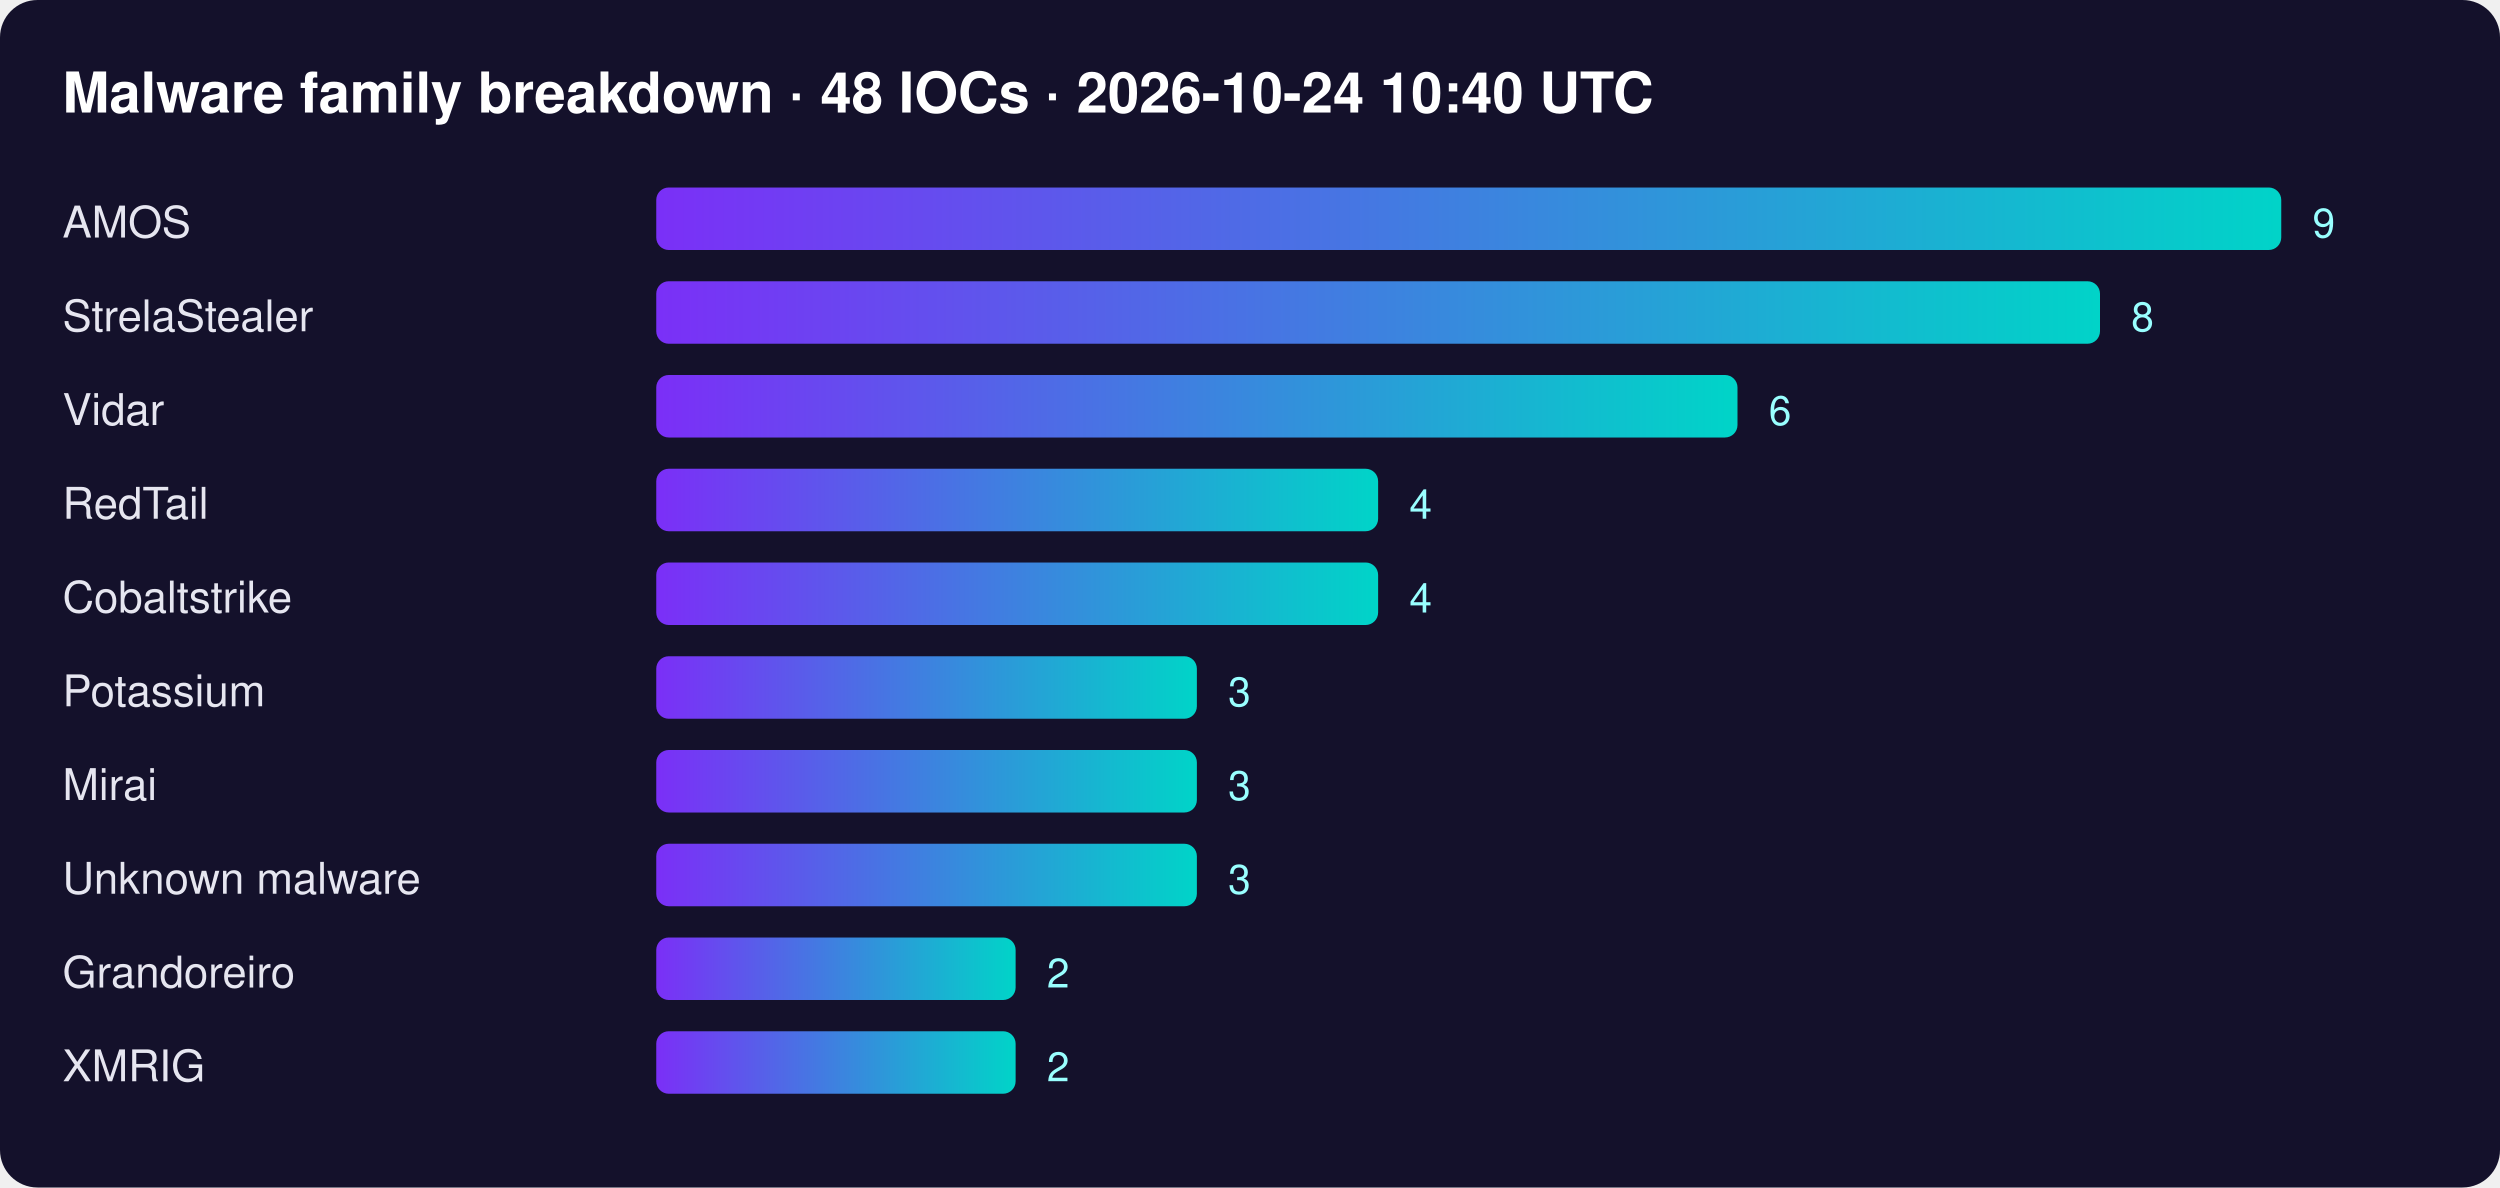
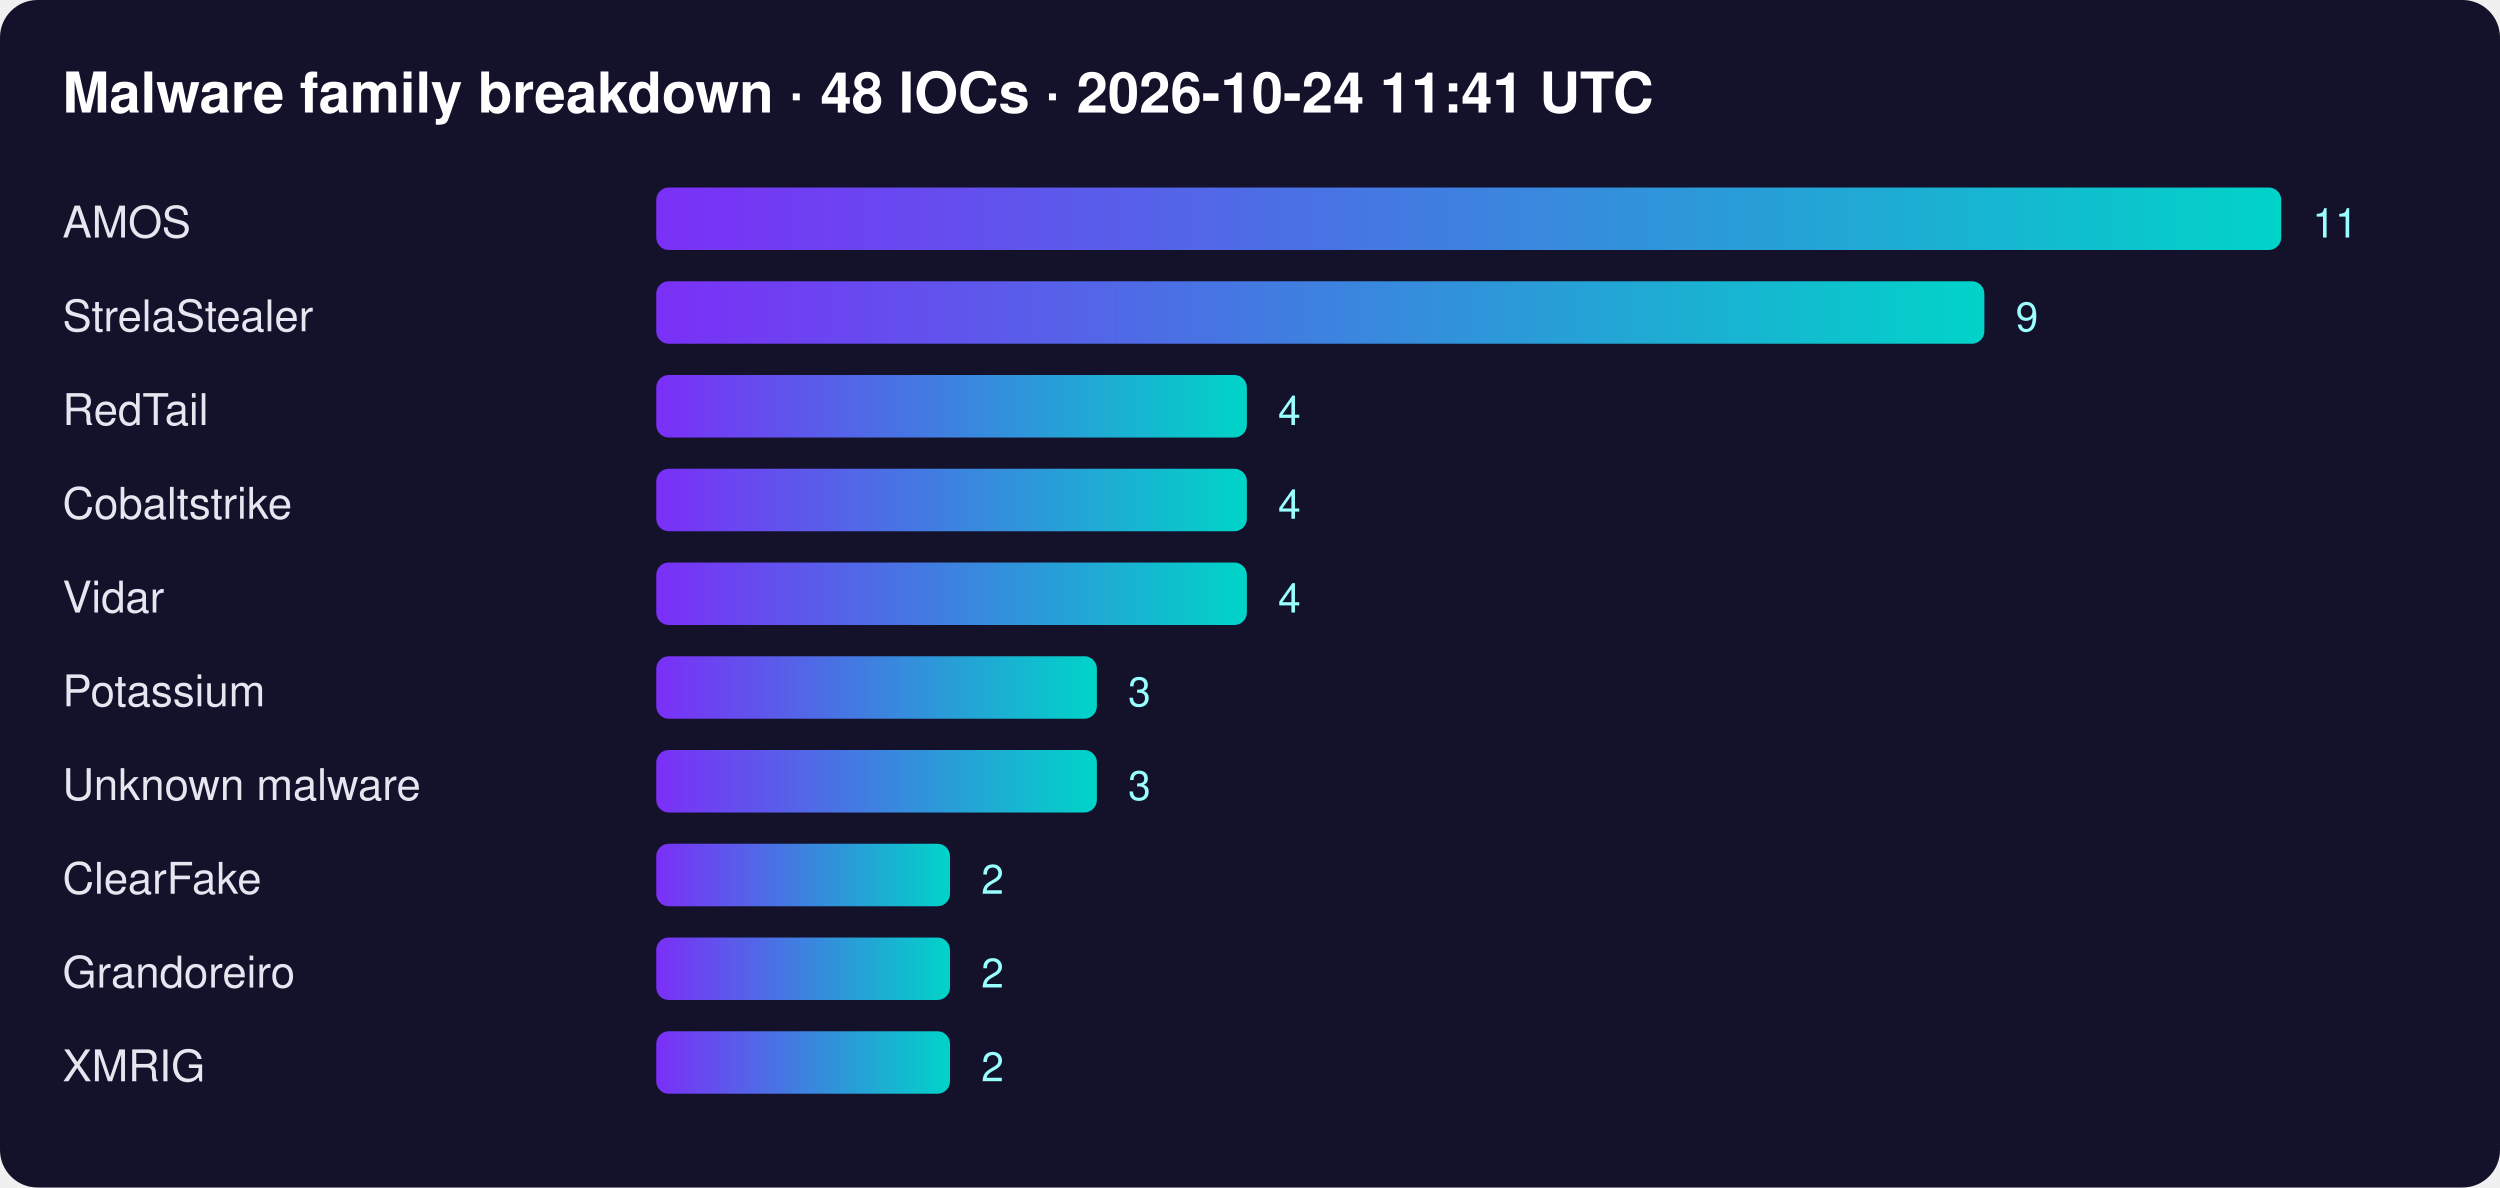
<svg xmlns="http://www.w3.org/2000/svg" width="800" height="380" font-family="Segoe UI,Helvetica,Arial,sans-serif">
  <defs>
    <linearGradient id="g">
      <stop offset="0" stop-color="#7b2ff7" />
      <stop offset="1" stop-color="#00d4c8" />
    </linearGradient>
  </defs>
  <rect width="100%" height="100%" rx="12" fill="#14112b" />
-   <text x="20" y="36" fill="#fff" font-size="18" font-weight="700">Malware family breakdown · 48 IOCs · 2026-10-24 10:40 UTC</text>
+   <text x="20" y="36" fill="#fff" font-size="18" font-weight="700">Malware family breakdown · 48 IOCs · 2026-10-24 11:41 UTC</text>
  <text x="20" y="76" fill="#e6e6f0" font-size="14">AMOS</text>
  <rect x="210" y="60" width="520" height="20" rx="4" fill="url(#g)" />
-   <text x="740" y="76" fill="#9ff" font-size="13">9</text>
+   <text x="740" y="76" fill="#9ff" font-size="13">11</text>
  <text x="20" y="106" fill="#e6e6f0" font-size="14">StrelaStealer</text>
-   <rect x="210" y="90" width="462" height="20" rx="4" fill="url(#g)" />
-   <text x="682" y="106" fill="#9ff" font-size="13">8</text>
-   <text x="20" y="136" fill="#e6e6f0" font-size="14">Vidar</text>
-   <rect x="210" y="120" width="346" height="20" rx="4" fill="url(#g)" />
-   <text x="566" y="136" fill="#9ff" font-size="13">6</text>
-   <text x="20" y="166" fill="#e6e6f0" font-size="14">RedTail</text>
-   <rect x="210" y="150" width="231" height="20" rx="4" fill="url(#g)" />
-   <text x="451" y="166" fill="#9ff" font-size="13">4</text>
-   <text x="20" y="196" fill="#e6e6f0" font-size="14">Cobaltstrike</text>
-   <rect x="210" y="180" width="231" height="20" rx="4" fill="url(#g)" />
-   <text x="451" y="196" fill="#9ff" font-size="13">4</text>
+   <rect x="210" y="90" width="425" height="20" rx="4" fill="url(#g)" />
+   <text x="645" y="106" fill="#9ff" font-size="13">9</text>
+   <text x="20" y="136" fill="#e6e6f0" font-size="14">RedTail</text>
+   <rect x="210" y="120" width="189" height="20" rx="4" fill="url(#g)" />
+   <text x="409" y="136" fill="#9ff" font-size="13">4</text>
+   <text x="20" y="166" fill="#e6e6f0" font-size="14">Cobaltstrike</text>
+   <rect x="210" y="150" width="189" height="20" rx="4" fill="url(#g)" />
+   <text x="409" y="166" fill="#9ff" font-size="13">4</text>
+   <text x="20" y="196" fill="#e6e6f0" font-size="14">Vidar</text>
+   <rect x="210" y="180" width="189" height="20" rx="4" fill="url(#g)" />
+   <text x="409" y="196" fill="#9ff" font-size="13">4</text>
  <text x="20" y="226" fill="#e6e6f0" font-size="14">Potassium</text>
-   <rect x="210" y="210" width="173" height="20" rx="4" fill="url(#g)" />
-   <text x="393" y="226" fill="#9ff" font-size="13">3</text>
-   <text x="20" y="256" fill="#e6e6f0" font-size="14">Mirai</text>
-   <rect x="210" y="240" width="173" height="20" rx="4" fill="url(#g)" />
-   <text x="393" y="256" fill="#9ff" font-size="13">3</text>
-   <text x="20" y="286" fill="#e6e6f0" font-size="14">Unknown malware</text>
-   <rect x="210" y="270" width="173" height="20" rx="4" fill="url(#g)" />
-   <text x="393" y="286" fill="#9ff" font-size="13">3</text>
+   <rect x="210" y="210" width="141" height="20" rx="4" fill="url(#g)" />
+   <text x="361" y="226" fill="#9ff" font-size="13">3</text>
+   <text x="20" y="256" fill="#e6e6f0" font-size="14">Unknown malware</text>
+   <rect x="210" y="240" width="141" height="20" rx="4" fill="url(#g)" />
+   <text x="361" y="256" fill="#9ff" font-size="13">3</text>
+   <text x="20" y="286" fill="#e6e6f0" font-size="14">ClearFake</text>
+   <rect x="210" y="270" width="94" height="20" rx="4" fill="url(#g)" />
+   <text x="314" y="286" fill="#9ff" font-size="13">2</text>
  <text x="20" y="316" fill="#e6e6f0" font-size="14">Grandoreiro</text>
-   <rect x="210" y="300" width="115" height="20" rx="4" fill="url(#g)" />
-   <text x="335" y="316" fill="#9ff" font-size="13">2</text>
+   <rect x="210" y="300" width="94" height="20" rx="4" fill="url(#g)" />
+   <text x="314" y="316" fill="#9ff" font-size="13">2</text>
  <text x="20" y="346" fill="#e6e6f0" font-size="14">XMRIG</text>
-   <rect x="210" y="330" width="115" height="20" rx="4" fill="url(#g)" />
-   <text x="335" y="346" fill="#9ff" font-size="13">2</text>
+   <rect x="210" y="330" width="94" height="20" rx="4" fill="url(#g)" />
+   <text x="314" y="346" fill="#9ff" font-size="13">2</text>
</svg>
